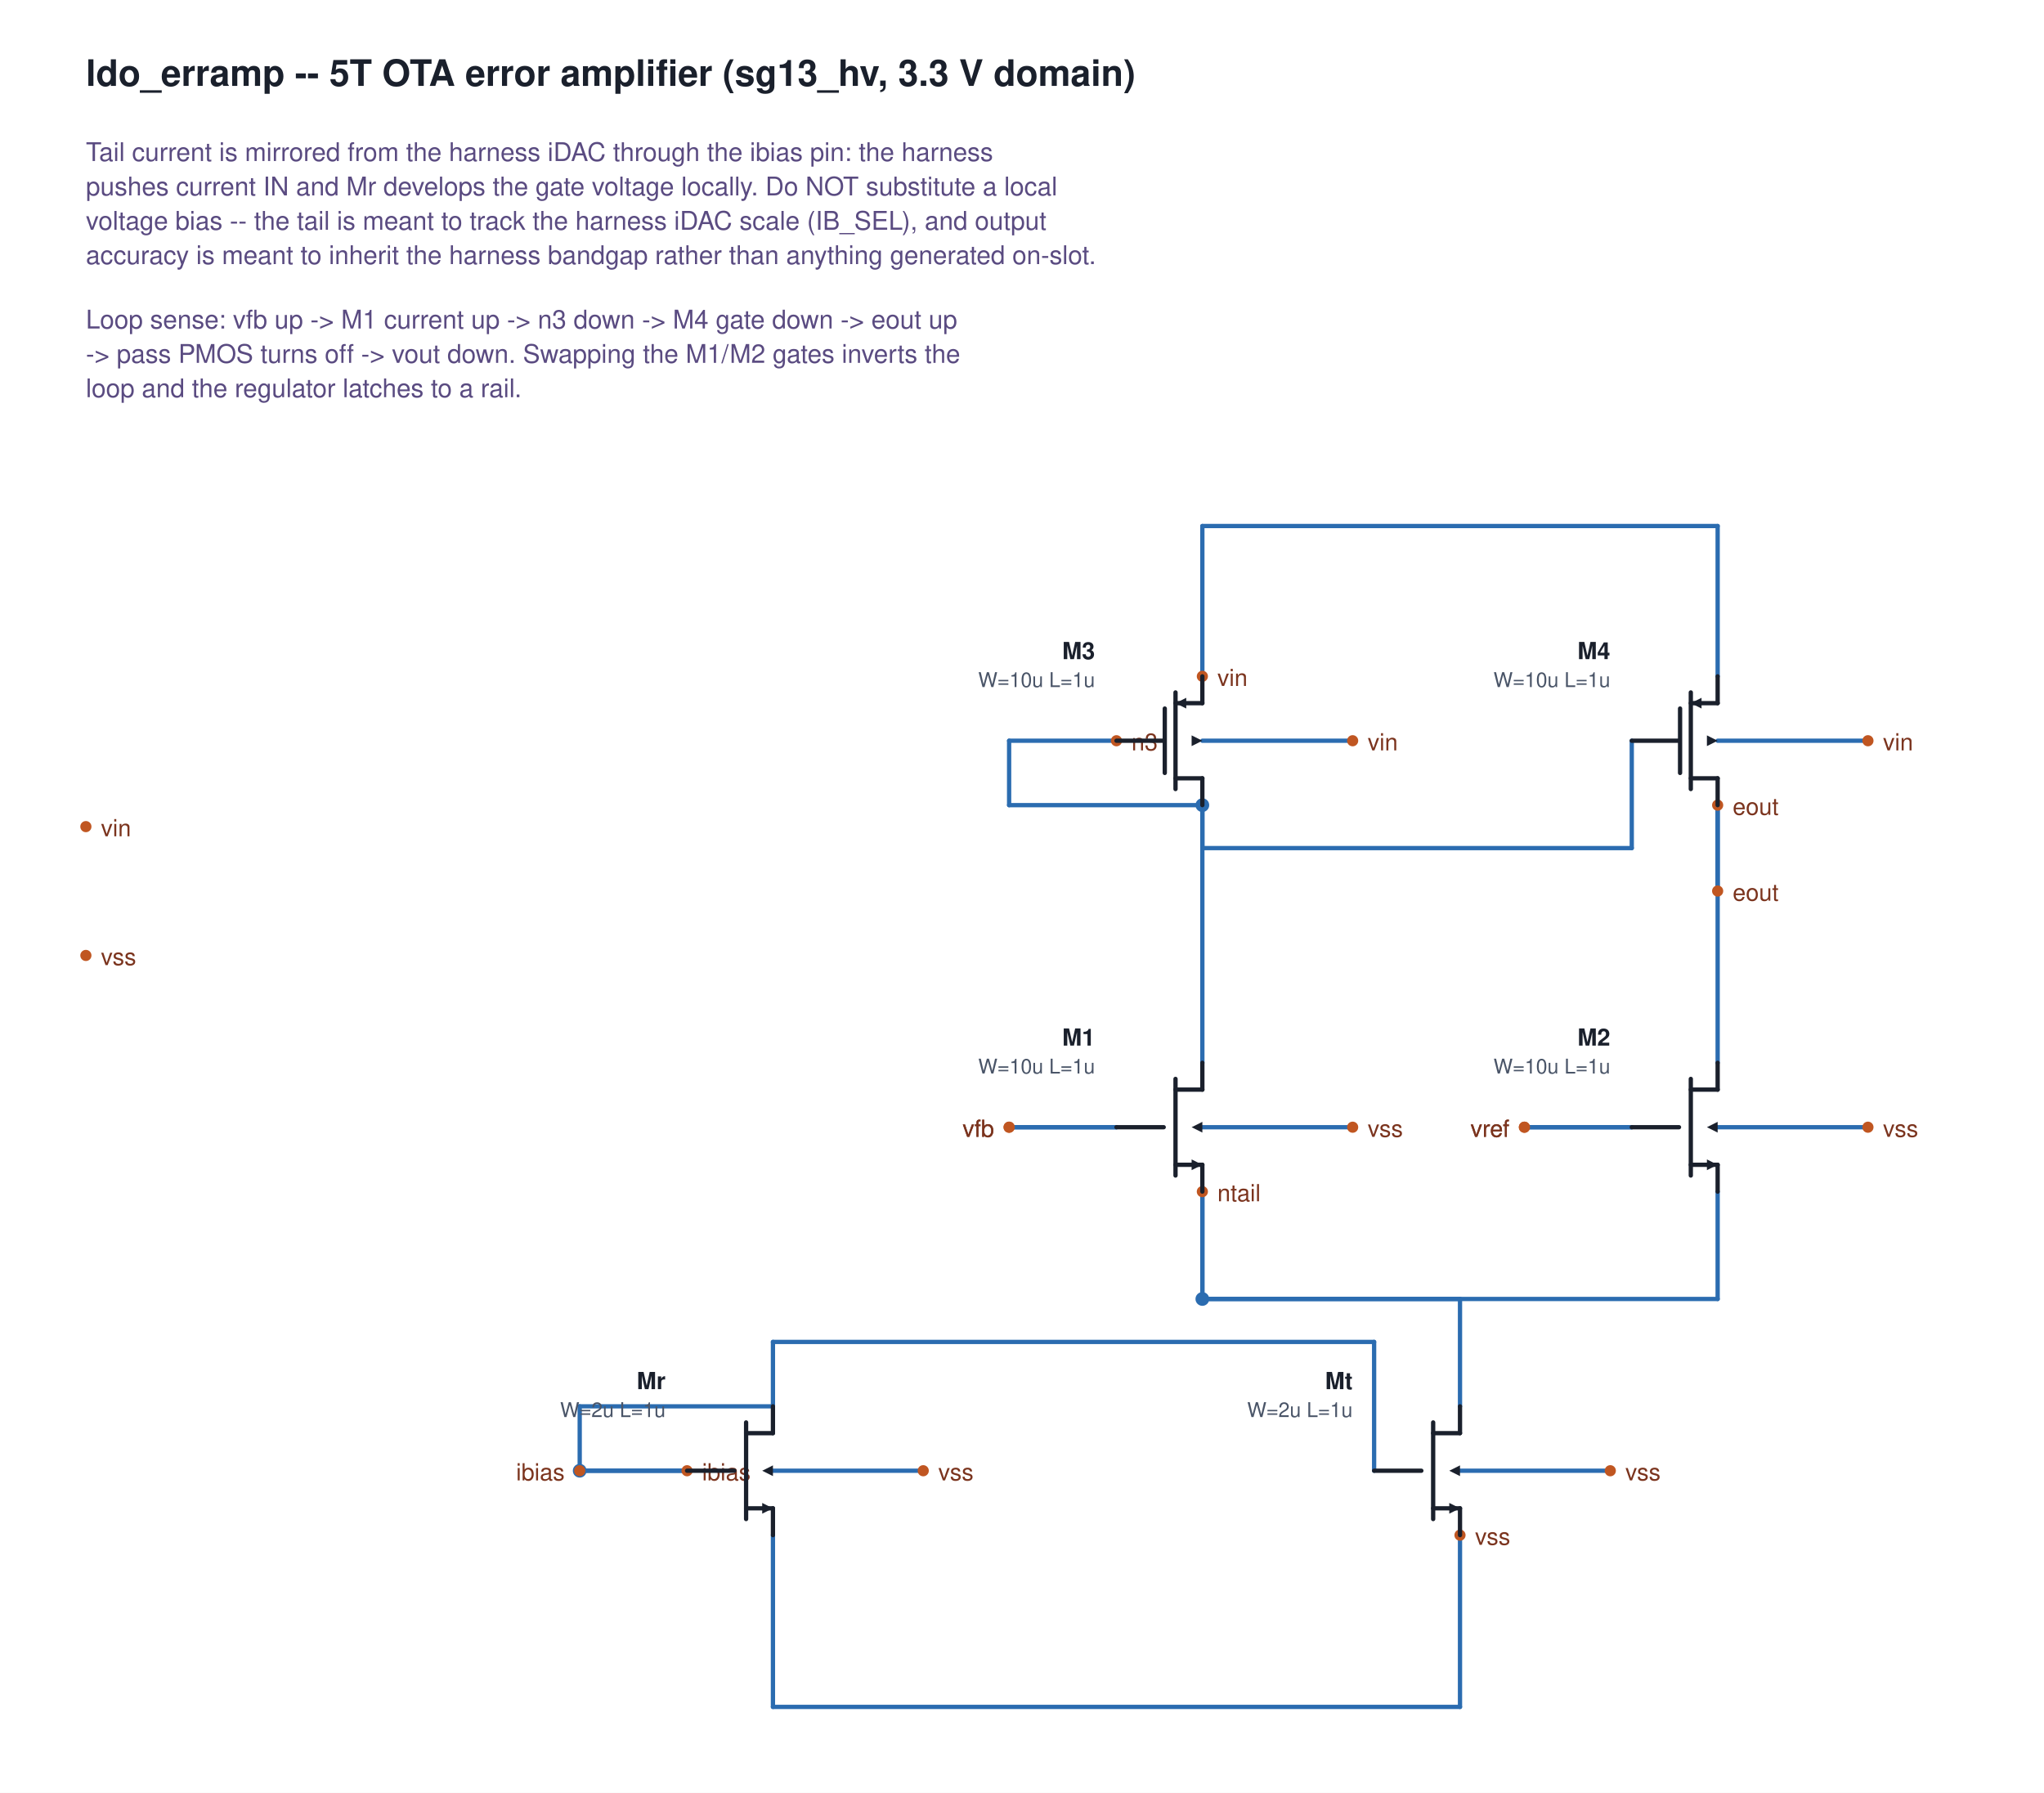
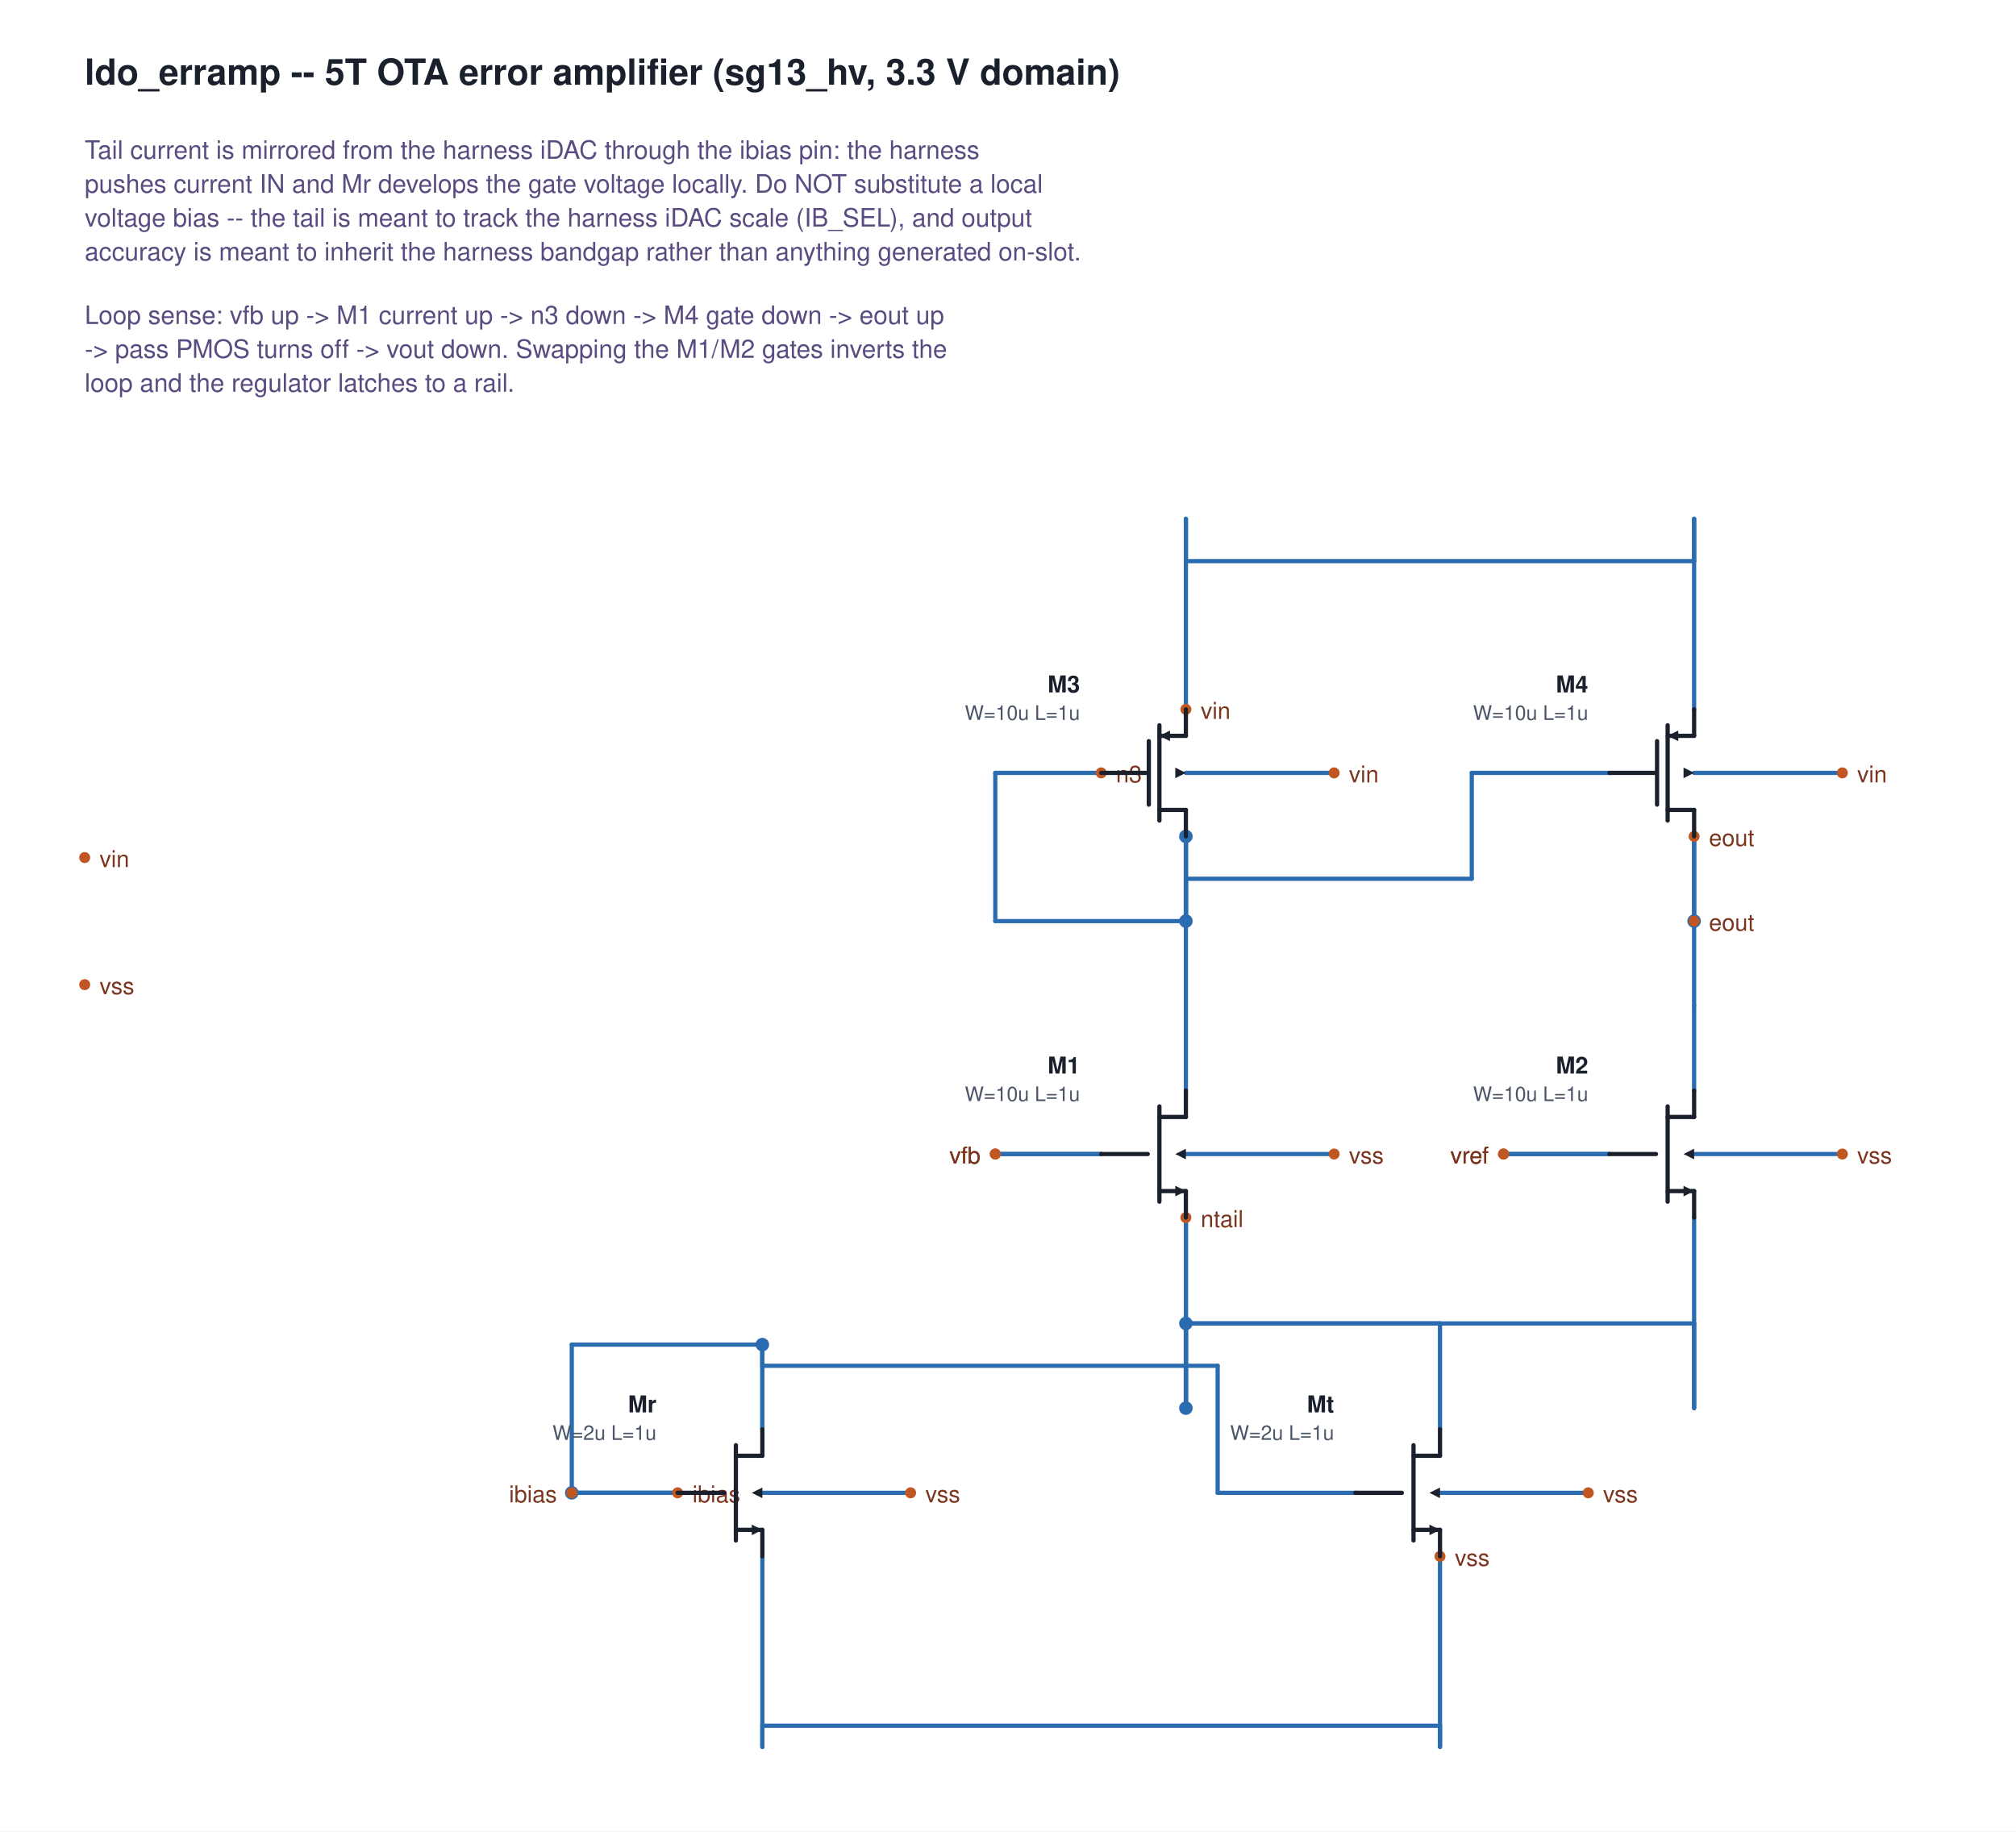
- <svg xmlns="http://www.w3.org/2000/svg" width="952" height="835" viewBox="-660 -645 952 835">
-   <rect x="-660.0" y="-645.0" width="952.0" height="835.0" fill="#ffffff" />
-   <line x1="-100.0" y1="-330.0" x2="-100.0" y2="-400.0" stroke="#2b6cb0" stroke-width="2" stroke-linecap="round" />
+ <svg xmlns="http://www.w3.org/2000/svg" width="952" height="865" viewBox="-660 -665 952 865">
+   <rect x="-660.0" y="-665.0" width="952.0" height="865.0" fill="#ffffff" />
+   <line x1="-100.0" y1="-330.0" x2="-100.0" y2="-420.0" stroke="#2b6cb0" stroke-width="2" stroke-linecap="round" />
+   <line x1="-100.0" y1="-420.0" x2="-100.0" y2="-400.0" stroke="#2b6cb0" stroke-width="2" stroke-linecap="round" />
  <line x1="-100.0" y1="-400.0" x2="140.0" y2="-400.0" stroke="#2b6cb0" stroke-width="2" stroke-linecap="round" />
-   <line x1="140.0" y1="-400.0" x2="140.0" y2="-330.0" stroke="#2b6cb0" stroke-width="2" stroke-linecap="round" />
+   <line x1="140.0" y1="-400.0" x2="140.0" y2="-420.0" stroke="#2b6cb0" stroke-width="2" stroke-linecap="round" />
+   <line x1="140.0" y1="-420.0" x2="140.0" y2="-330.0" stroke="#2b6cb0" stroke-width="2" stroke-linecap="round" />
  <line x1="-140.0" y1="-300.0" x2="-190.0" y2="-300.0" stroke="#2b6cb0" stroke-width="2" stroke-linecap="round" />
-   <line x1="-190.0" y1="-300.0" x2="-190.0" y2="-270.0" stroke="#2b6cb0" stroke-width="2" stroke-linecap="round" />
-   <line x1="-190.0" y1="-270.0" x2="-100.0" y2="-270.0" stroke="#2b6cb0" stroke-width="2" stroke-linecap="round" />
-   <line x1="100.0" y1="-300.0" x2="100.0" y2="-250.0" stroke="#2b6cb0" stroke-width="2" stroke-linecap="round" />
-   <line x1="100.0" y1="-250.0" x2="-100.0" y2="-250.0" stroke="#2b6cb0" stroke-width="2" stroke-linecap="round" />
-   <line x1="-100.0" y1="-250.0" x2="-100.0" y2="-270.0" stroke="#2b6cb0" stroke-width="2" stroke-linecap="round" />
-   <line x1="-100.0" y1="-270.0" x2="-100.0" y2="-150.0" stroke="#2b6cb0" stroke-width="2" stroke-linecap="round" />
-   <line x1="140.0" y1="-270.0" x2="140.0" y2="-150.0" stroke="#2b6cb0" stroke-width="2" stroke-linecap="round" />
-   <line x1="-100.0" y1="-90.0" x2="-100.0" y2="-40.0" stroke="#2b6cb0" stroke-width="2" stroke-linecap="round" />
+   <line x1="-190.0" y1="-300.0" x2="-190.0" y2="-230.0" stroke="#2b6cb0" stroke-width="2" stroke-linecap="round" />
+   <line x1="-190.0" y1="-230.0" x2="-100.0" y2="-230.0" stroke="#2b6cb0" stroke-width="2" stroke-linecap="round" />
+   <line x1="-100.0" y1="-230.0" x2="-100.0" y2="-270.0" stroke="#2b6cb0" stroke-width="2" stroke-linecap="round" />
+   <line x1="100.0" y1="-300.0" x2="35.0" y2="-300.0" stroke="#2b6cb0" stroke-width="2" stroke-linecap="round" />
+   <line x1="35.0" y1="-300.0" x2="35.0" y2="-250.0" stroke="#2b6cb0" stroke-width="2" stroke-linecap="round" />
+   <line x1="35.0" y1="-250.0" x2="-100.0" y2="-250.0" stroke="#2b6cb0" stroke-width="2" stroke-linecap="round" />
+   <line x1="-100.0" y1="-250.0" x2="-100.0" y2="-230.0" stroke="#2b6cb0" stroke-width="2" stroke-linecap="round" />
+   <line x1="-100.0" y1="-230.0" x2="-100.0" y2="-270.0" stroke="#2b6cb0" stroke-width="2" stroke-linecap="round" />
+   <line x1="-100.0" y1="-270.0" x2="-100.0" y2="-230.0" stroke="#2b6cb0" stroke-width="2" stroke-linecap="round" />
+   <line x1="-100.0" y1="-230.0" x2="-100.0" y2="-190.0" stroke="#2b6cb0" stroke-width="2" stroke-linecap="round" />
+   <line x1="-100.0" y1="-190.0" x2="-100.0" y2="-150.0" stroke="#2b6cb0" stroke-width="2" stroke-linecap="round" />
+   <line x1="140.0" y1="-270.0" x2="140.0" y2="-230.0" stroke="#2b6cb0" stroke-width="2" stroke-linecap="round" />
+   <line x1="140.0" y1="-230.0" x2="140.0" y2="-190.0" stroke="#2b6cb0" stroke-width="2" stroke-linecap="round" />
+   <line x1="140.0" y1="-190.0" x2="140.0" y2="-150.0" stroke="#2b6cb0" stroke-width="2" stroke-linecap="round" />
+   <line x1="-100.0" y1="-90.0" x2="-100.0" y2="0.0" stroke="#2b6cb0" stroke-width="2" stroke-linecap="round" />
+   <line x1="-100.0" y1="0.0" x2="-100.0" y2="-40.0" stroke="#2b6cb0" stroke-width="2" stroke-linecap="round" />
  <line x1="-100.0" y1="-40.0" x2="140.0" y2="-40.0" stroke="#2b6cb0" stroke-width="2" stroke-linecap="round" />
-   <line x1="140.0" y1="-40.0" x2="140.0" y2="-90.0" stroke="#2b6cb0" stroke-width="2" stroke-linecap="round" />
+   <line x1="140.0" y1="-40.0" x2="140.0" y2="0.0" stroke="#2b6cb0" stroke-width="2" stroke-linecap="round" />
+   <line x1="140.0" y1="0.0" x2="140.0" y2="-90.0" stroke="#2b6cb0" stroke-width="2" stroke-linecap="round" />
  <line x1="20.0" y1="10.0" x2="20.0" y2="-40.0" stroke="#2b6cb0" stroke-width="2" stroke-linecap="round" />
  <line x1="20.0" y1="-40.0" x2="-100.0" y2="-40.0" stroke="#2b6cb0" stroke-width="2" stroke-linecap="round" />
-   <line x1="-100.0" y1="-40.0" x2="-100.0" y2="-90.0" stroke="#2b6cb0" stroke-width="2" stroke-linecap="round" />
-   <line x1="20.0" y1="70.0" x2="20.0" y2="150.0" stroke="#2b6cb0" stroke-width="2" stroke-linecap="round" />
+   <line x1="-100.0" y1="-40.0" x2="-100.0" y2="0.0" stroke="#2b6cb0" stroke-width="2" stroke-linecap="round" />
+   <line x1="-100.0" y1="0.0" x2="-100.0" y2="-90.0" stroke="#2b6cb0" stroke-width="2" stroke-linecap="round" />
+   <line x1="20.0" y1="70.0" x2="20.0" y2="160.0" stroke="#2b6cb0" stroke-width="2" stroke-linecap="round" />
+   <line x1="20.0" y1="160.0" x2="20.0" y2="150.0" stroke="#2b6cb0" stroke-width="2" stroke-linecap="round" />
  <line x1="20.0" y1="150.0" x2="-300.0" y2="150.0" stroke="#2b6cb0" stroke-width="2" stroke-linecap="round" />
-   <line x1="-300.0" y1="150.0" x2="-300.0" y2="70.0" stroke="#2b6cb0" stroke-width="2" stroke-linecap="round" />
+   <line x1="-300.0" y1="150.0" x2="-300.0" y2="160.0" stroke="#2b6cb0" stroke-width="2" stroke-linecap="round" />
+   <line x1="-300.0" y1="160.0" x2="-300.0" y2="70.0" stroke="#2b6cb0" stroke-width="2" stroke-linecap="round" />
  <line x1="-340.0" y1="40.0" x2="-390.0" y2="40.0" stroke="#2b6cb0" stroke-width="2" stroke-linecap="round" />
-   <line x1="-390.0" y1="40.0" x2="-390.0" y2="10.0" stroke="#2b6cb0" stroke-width="2" stroke-linecap="round" />
-   <line x1="-390.0" y1="10.0" x2="-300.0" y2="10.0" stroke="#2b6cb0" stroke-width="2" stroke-linecap="round" />
-   <line x1="-20.0" y1="40.0" x2="-20.0" y2="-20.0" stroke="#2b6cb0" stroke-width="2" stroke-linecap="round" />
-   <line x1="-20.0" y1="-20.0" x2="-300.0" y2="-20.0" stroke="#2b6cb0" stroke-width="2" stroke-linecap="round" />
-   <line x1="-300.0" y1="-20.0" x2="-300.0" y2="10.0" stroke="#2b6cb0" stroke-width="2" stroke-linecap="round" />
+   <line x1="-390.0" y1="40.0" x2="-390.0" y2="-30.0" stroke="#2b6cb0" stroke-width="2" stroke-linecap="round" />
+   <line x1="-390.0" y1="-30.0" x2="-300.0" y2="-30.0" stroke="#2b6cb0" stroke-width="2" stroke-linecap="round" />
+   <line x1="-300.0" y1="-30.0" x2="-300.0" y2="10.0" stroke="#2b6cb0" stroke-width="2" stroke-linecap="round" />
+   <line x1="-20.0" y1="40.0" x2="-85.0" y2="40.0" stroke="#2b6cb0" stroke-width="2" stroke-linecap="round" />
+   <line x1="-85.0" y1="40.0" x2="-85.0" y2="-20.0" stroke="#2b6cb0" stroke-width="2" stroke-linecap="round" />
+   <line x1="-85.0" y1="-20.0" x2="-300.0" y2="-20.0" stroke="#2b6cb0" stroke-width="2" stroke-linecap="round" />
+   <line x1="-300.0" y1="-20.0" x2="-300.0" y2="-30.0" stroke="#2b6cb0" stroke-width="2" stroke-linecap="round" />
+   <line x1="-300.0" y1="-30.0" x2="-300.0" y2="10.0" stroke="#2b6cb0" stroke-width="2" stroke-linecap="round" />
  <line x1="-100.0" y1="-300.0" x2="-30.0" y2="-300.0" stroke="#2b6cb0" stroke-width="2" stroke-linecap="round" />
  <line x1="140.0" y1="-300.0" x2="210.0" y2="-300.0" stroke="#2b6cb0" stroke-width="2" stroke-linecap="round" />
  <line x1="-140.0" y1="-120.0" x2="-190.0" y2="-120.0" stroke="#2b6cb0" stroke-width="2" stroke-linecap="round" />
  <line x1="-100.0" y1="-120.0" x2="-30.0" y2="-120.0" stroke="#2b6cb0" stroke-width="2" stroke-linecap="round" />
  <line x1="100.0" y1="-120.0" x2="50.0" y2="-120.0" stroke="#2b6cb0" stroke-width="2" stroke-linecap="round" />
  <line x1="140.0" y1="-120.0" x2="210.0" y2="-120.0" stroke="#2b6cb0" stroke-width="2" stroke-linecap="round" />
  <line x1="20.0" y1="40.0" x2="90.0" y2="40.0" stroke="#2b6cb0" stroke-width="2" stroke-linecap="round" />
  <line x1="-300.0" y1="40.0" x2="-230.0" y2="40.0" stroke="#2b6cb0" stroke-width="2" stroke-linecap="round" />
  <line x1="100.0" y1="-120.0" x2="50.0" y2="-120.0" stroke="#2b6cb0" stroke-width="2" stroke-linecap="round" />
  <line x1="-140.0" y1="-120.0" x2="-190.0" y2="-120.0" stroke="#2b6cb0" stroke-width="2" stroke-linecap="round" />
  <line x1="-340.0" y1="40.0" x2="-390.0" y2="40.0" stroke="#2b6cb0" stroke-width="2" stroke-linecap="round" />
  <line x1="140.0" y1="-270.0" x2="140.0" y2="-230.0" stroke="#2b6cb0" stroke-width="2" stroke-linecap="round" />
+   <circle cx="-100.0" cy="-230.0" r="3.2" fill="#2b6cb0" />
  <circle cx="-100.0" cy="-270.0" r="3.2" fill="#2b6cb0" />
+   <circle cx="140.0" cy="-230.0" r="3.2" fill="#2b6cb0" />
+   <circle cx="-100.0" cy="0.0" r="3.2" fill="#2b6cb0" />
  <circle cx="-100.0" cy="-40.0" r="3.2" fill="#2b6cb0" />
  <circle cx="-390.0" cy="40.0" r="3.2" fill="#2b6cb0" />
+   <circle cx="-300.0" cy="-30.0" r="3.2" fill="#2b6cb0" />
  <circle cx="-100.0" cy="-330.0" r="2.6" fill="#c05621" />
  <text x="-93.0" y="-325.5" text-anchor="start" font-family="Helvetica,Arial,sans-serif" font-size="11" fill="#7b341e">vin</text>
  <circle cx="-140.0" cy="-300.0" r="2.6" fill="#c05621" />
  <text x="-133.0" y="-295.5" text-anchor="start" font-family="Helvetica,Arial,sans-serif" font-size="11" fill="#7b341e">n3</text>
  <circle cx="140.0" cy="-270.0" r="2.6" fill="#c05621" />
  <text x="147.0" y="-265.5" text-anchor="start" font-family="Helvetica,Arial,sans-serif" font-size="11" fill="#7b341e">eout</text>
  <circle cx="-100.0" cy="-90.0" r="2.6" fill="#c05621" />
  <text x="-93.0" y="-85.5" text-anchor="start" font-family="Helvetica,Arial,sans-serif" font-size="11" fill="#7b341e">ntail</text>
  <circle cx="20.0" cy="70.0" r="2.6" fill="#c05621" />
  <text x="27.0" y="74.5" text-anchor="start" font-family="Helvetica,Arial,sans-serif" font-size="11" fill="#7b341e">vss</text>
  <circle cx="-340.0" cy="40.0" r="2.6" fill="#c05621" />
  <text x="-333.0" y="44.5" text-anchor="start" font-family="Helvetica,Arial,sans-serif" font-size="11" fill="#7b341e">ibias</text>
  <line x1="-112.5" y1="-322.5" x2="-112.5" y2="-277.5" stroke="#1a202c" stroke-width="2" stroke-linecap="round" />
  <line x1="-100.0" y1="-330.0" x2="-100.0" y2="-317.5" stroke="#1a202c" stroke-width="2" stroke-linecap="round" />
  <line x1="-100.0" y1="-282.5" x2="-100.0" y2="-270.0" stroke="#1a202c" stroke-width="2" stroke-linecap="round" />
  <line x1="-117.5" y1="-315.0" x2="-117.5" y2="-285.0" stroke="#1a202c" stroke-width="2" stroke-linecap="round" />
  <line x1="-112.5" y1="-282.5" x2="-100.0" y2="-282.5" stroke="#1a202c" stroke-width="2" stroke-linecap="round" />
  <line x1="-112.5" y1="-317.5" x2="-100.0" y2="-317.5" stroke="#1a202c" stroke-width="2" stroke-linecap="round" />
  <line x1="-140.0" y1="-300.0" x2="-118.0" y2="-300.0" stroke="#1a202c" stroke-width="2" stroke-linecap="round" />
  <polygon points="-107.5,-320.0 -112.5,-317.5 -107.5,-315.0 -107.5,-320.0" fill="#1a202c" />
  <polygon points="-105.0,-302.5 -100.0,-300.0 -105.0,-297.5 -105.0,-302.5" fill="#1a202c" />
  <text x="-150.0" y="-338.0" text-anchor="end" font-family="Helvetica,Arial,sans-serif" font-size="11" font-weight="bold" fill="#1a202c">M3</text>
  <text x="-150.0" y="-325.0" text-anchor="end" font-family="Helvetica,Arial,sans-serif" font-size="9.5" fill="#4a5568">W=10u L=1u</text>
  <circle cx="-30.0" cy="-300.0" r="2.6" fill="#c05621" />
  <text x="-23.0" y="-295.5" text-anchor="start" font-family="Helvetica,Arial,sans-serif" font-size="11" fill="#7b341e">vin</text>
  <line x1="127.5" y1="-322.5" x2="127.5" y2="-277.5" stroke="#1a202c" stroke-width="2" stroke-linecap="round" />
  <line x1="140.0" y1="-330.0" x2="140.0" y2="-317.5" stroke="#1a202c" stroke-width="2" stroke-linecap="round" />
  <line x1="140.0" y1="-282.5" x2="140.0" y2="-270.0" stroke="#1a202c" stroke-width="2" stroke-linecap="round" />
  <line x1="122.5" y1="-315.0" x2="122.5" y2="-285.0" stroke="#1a202c" stroke-width="2" stroke-linecap="round" />
  <line x1="127.5" y1="-282.5" x2="140.0" y2="-282.5" stroke="#1a202c" stroke-width="2" stroke-linecap="round" />
  <line x1="127.5" y1="-317.5" x2="140.0" y2="-317.5" stroke="#1a202c" stroke-width="2" stroke-linecap="round" />
  <line x1="100.0" y1="-300.0" x2="122.0" y2="-300.0" stroke="#1a202c" stroke-width="2" stroke-linecap="round" />
  <polygon points="132.5,-320.0 127.5,-317.5 132.5,-315.0 132.5,-320.0" fill="#1a202c" />
  <polygon points="135.0,-302.5 140.0,-300.0 135.0,-297.5 135.0,-302.5" fill="#1a202c" />
  <text x="90.0" y="-338.0" text-anchor="end" font-family="Helvetica,Arial,sans-serif" font-size="11" font-weight="bold" fill="#1a202c">M4</text>
  <text x="90.0" y="-325.0" text-anchor="end" font-family="Helvetica,Arial,sans-serif" font-size="9.5" fill="#4a5568">W=10u L=1u</text>
  <circle cx="210.0" cy="-300.0" r="2.6" fill="#c05621" />
  <text x="217.0" y="-295.5" text-anchor="start" font-family="Helvetica,Arial,sans-serif" font-size="11" fill="#7b341e">vin</text>
  <line x1="-112.5" y1="-142.5" x2="-112.5" y2="-97.5" stroke="#1a202c" stroke-width="2" stroke-linecap="round" />
  <line x1="-100.0" y1="-150.0" x2="-100.0" y2="-137.5" stroke="#1a202c" stroke-width="2" stroke-linecap="round" />
  <line x1="-100.0" y1="-102.5" x2="-100.0" y2="-90.0" stroke="#1a202c" stroke-width="2" stroke-linecap="round" />
  <line x1="-112.5" y1="-102.5" x2="-100.0" y2="-102.5" stroke="#1a202c" stroke-width="2" stroke-linecap="round" />
  <line x1="-112.5" y1="-137.5" x2="-100.0" y2="-137.5" stroke="#1a202c" stroke-width="2" stroke-linecap="round" />
  <line x1="-140.0" y1="-120.0" x2="-118.0" y2="-120.0" stroke="#1a202c" stroke-width="2" stroke-linecap="round" />
  <polygon points="-105.0,-100.0 -100.0,-102.5 -105.0,-105.0 -105.0,-100.0" fill="#1a202c" />
  <polygon points="-100.0,-117.5 -105.0,-120.0 -100.0,-122.5 -100.0,-117.5" fill="#1a202c" />
  <text x="-150.0" y="-158.0" text-anchor="end" font-family="Helvetica,Arial,sans-serif" font-size="11" font-weight="bold" fill="#1a202c">M1</text>
  <text x="-150.0" y="-145.0" text-anchor="end" font-family="Helvetica,Arial,sans-serif" font-size="9.5" fill="#4a5568">W=10u L=1u</text>
  <circle cx="-190.0" cy="-120.0" r="2.6" fill="#c05621" />
  <text x="-197.0" y="-115.5" text-anchor="end" font-family="Helvetica,Arial,sans-serif" font-size="11" fill="#7b341e">vfb</text>
  <circle cx="-30.0" cy="-120.0" r="2.6" fill="#c05621" />
  <text x="-23.0" y="-115.5" text-anchor="start" font-family="Helvetica,Arial,sans-serif" font-size="11" fill="#7b341e">vss</text>
  <line x1="127.5" y1="-142.5" x2="127.5" y2="-97.5" stroke="#1a202c" stroke-width="2" stroke-linecap="round" />
  <line x1="140.0" y1="-150.0" x2="140.0" y2="-137.5" stroke="#1a202c" stroke-width="2" stroke-linecap="round" />
  <line x1="140.0" y1="-102.5" x2="140.0" y2="-90.0" stroke="#1a202c" stroke-width="2" stroke-linecap="round" />
  <line x1="127.5" y1="-102.5" x2="140.0" y2="-102.5" stroke="#1a202c" stroke-width="2" stroke-linecap="round" />
  <line x1="127.5" y1="-137.5" x2="140.0" y2="-137.5" stroke="#1a202c" stroke-width="2" stroke-linecap="round" />
  <line x1="100.0" y1="-120.0" x2="122.0" y2="-120.0" stroke="#1a202c" stroke-width="2" stroke-linecap="round" />
  <polygon points="135.0,-100.0 140.0,-102.5 135.0,-105.0 135.0,-100.0" fill="#1a202c" />
  <polygon points="140.0,-117.5 135.0,-120.0 140.0,-122.5 140.0,-117.5" fill="#1a202c" />
  <text x="90.0" y="-158.0" text-anchor="end" font-family="Helvetica,Arial,sans-serif" font-size="11" font-weight="bold" fill="#1a202c">M2</text>
  <text x="90.0" y="-145.0" text-anchor="end" font-family="Helvetica,Arial,sans-serif" font-size="9.5" fill="#4a5568">W=10u L=1u</text>
  <circle cx="50.0" cy="-120.0" r="2.6" fill="#c05621" />
  <text x="43.0" y="-115.5" text-anchor="end" font-family="Helvetica,Arial,sans-serif" font-size="11" fill="#7b341e">vref</text>
  <circle cx="210.0" cy="-120.0" r="2.6" fill="#c05621" />
  <text x="217.0" y="-115.5" text-anchor="start" font-family="Helvetica,Arial,sans-serif" font-size="11" fill="#7b341e">vss</text>
  <line x1="7.5" y1="17.5" x2="7.5" y2="62.5" stroke="#1a202c" stroke-width="2" stroke-linecap="round" />
  <line x1="20.0" y1="10.0" x2="20.0" y2="22.5" stroke="#1a202c" stroke-width="2" stroke-linecap="round" />
  <line x1="20.0" y1="57.5" x2="20.0" y2="70.0" stroke="#1a202c" stroke-width="2" stroke-linecap="round" />
  <line x1="7.5" y1="57.5" x2="20.0" y2="57.5" stroke="#1a202c" stroke-width="2" stroke-linecap="round" />
  <line x1="7.5" y1="22.5" x2="20.0" y2="22.5" stroke="#1a202c" stroke-width="2" stroke-linecap="round" />
  <line x1="-20.0" y1="40.0" x2="2.0" y2="40.0" stroke="#1a202c" stroke-width="2" stroke-linecap="round" />
  <polygon points="15.0,60.0 20.0,57.5 15.0,55.0 15.0,60.0" fill="#1a202c" />
  <polygon points="20.0,42.5 15.0,40.0 20.0,37.5 20.0,42.5" fill="#1a202c" />
  <text x="-30.0" y="2.0" text-anchor="end" font-family="Helvetica,Arial,sans-serif" font-size="11" font-weight="bold" fill="#1a202c">Mt</text>
  <text x="-30.0" y="15.0" text-anchor="end" font-family="Helvetica,Arial,sans-serif" font-size="9.5" fill="#4a5568">W=2u L=1u</text>
  <circle cx="90.0" cy="40.0" r="2.6" fill="#c05621" />
  <text x="97.0" y="44.5" text-anchor="start" font-family="Helvetica,Arial,sans-serif" font-size="11" fill="#7b341e">vss</text>
  <line x1="-312.5" y1="17.5" x2="-312.5" y2="62.5" stroke="#1a202c" stroke-width="2" stroke-linecap="round" />
  <line x1="-300.0" y1="10.0" x2="-300.0" y2="22.5" stroke="#1a202c" stroke-width="2" stroke-linecap="round" />
  <line x1="-300.0" y1="57.5" x2="-300.0" y2="70.0" stroke="#1a202c" stroke-width="2" stroke-linecap="round" />
  <line x1="-312.5" y1="57.5" x2="-300.0" y2="57.5" stroke="#1a202c" stroke-width="2" stroke-linecap="round" />
  <line x1="-312.5" y1="22.5" x2="-300.0" y2="22.5" stroke="#1a202c" stroke-width="2" stroke-linecap="round" />
  <line x1="-340.0" y1="40.0" x2="-318.0" y2="40.0" stroke="#1a202c" stroke-width="2" stroke-linecap="round" />
  <polygon points="-305.0,60.0 -300.0,57.5 -305.0,55.0 -305.0,60.0" fill="#1a202c" />
  <polygon points="-300.0,42.5 -305.0,40.0 -300.0,37.5 -300.0,42.5" fill="#1a202c" />
  <text x="-350.0" y="2.0" text-anchor="end" font-family="Helvetica,Arial,sans-serif" font-size="11" font-weight="bold" fill="#1a202c">Mr</text>
  <text x="-350.0" y="15.0" text-anchor="end" font-family="Helvetica,Arial,sans-serif" font-size="9.5" fill="#4a5568">W=2u L=1u</text>
  <circle cx="-230.0" cy="40.0" r="2.6" fill="#c05621" />
  <text x="-223.0" y="44.5" text-anchor="start" font-family="Helvetica,Arial,sans-serif" font-size="11" fill="#7b341e">vss</text>
  <circle cx="50.0" cy="-120.0" r="2.6" fill="#c05621" />
  <text x="43.0" y="-115.5" text-anchor="end" font-family="Helvetica,Arial,sans-serif" font-size="11" fill="#7b341e">vref</text>
  <circle cx="-190.0" cy="-120.0" r="2.6" fill="#c05621" />
  <text x="-197.0" y="-115.5" text-anchor="end" font-family="Helvetica,Arial,sans-serif" font-size="11" fill="#7b341e">vfb</text>
  <circle cx="-390.0" cy="40.0" r="2.6" fill="#c05621" />
  <text x="-397.0" y="44.5" text-anchor="end" font-family="Helvetica,Arial,sans-serif" font-size="11" fill="#7b341e">ibias</text>
  <circle cx="140.0" cy="-230.0" r="2.6" fill="#c05621" />
  <text x="147.0" y="-225.5" text-anchor="start" font-family="Helvetica,Arial,sans-serif" font-size="11" fill="#7b341e">eout</text>
  <circle cx="-620.0" cy="-260.0" r="2.6" fill="#c05621" />
  <text x="-613.0" y="-255.5" text-anchor="start" font-family="Helvetica,Arial,sans-serif" font-size="11" fill="#7b341e">vin</text>
  <circle cx="-620.0" cy="-200.0" r="2.6" fill="#c05621" />
  <text x="-613.0" y="-195.5" text-anchor="start" font-family="Helvetica,Arial,sans-serif" font-size="11" fill="#7b341e">vss</text>
-   <text x="-620.0" y="-605.0" font-family="Helvetica,Arial,sans-serif" font-size="17.0" font-weight="bold" fill="#1a202c">ldo_erramp -- 5T OTA error amplifier (sg13_hv, 3.3 V domain)</text>
-   <text x="-620.0" y="-570.0" font-family="Helvetica,Arial,sans-serif" font-size="12.0" font-weight="normal" fill="#5a4b81">Tail current is mirrored from the harness iDAC through the ibias pin: the harness</text>
-   <text x="-620.0" y="-554.0" font-family="Helvetica,Arial,sans-serif" font-size="12.0" font-weight="normal" fill="#5a4b81">pushes current IN and Mr develops the gate voltage locally. Do NOT substitute a local</text>
-   <text x="-620.0" y="-538.0" font-family="Helvetica,Arial,sans-serif" font-size="12.0" font-weight="normal" fill="#5a4b81">voltage bias -- the tail is meant to track the harness iDAC scale (IB_SEL), and output</text>
-   <text x="-620.0" y="-522.0" font-family="Helvetica,Arial,sans-serif" font-size="12.0" font-weight="normal" fill="#5a4b81">accuracy is meant to inherit the harness bandgap rather than anything generated on-slot.</text>
-   <text x="-620.0" y="-492.0" font-family="Helvetica,Arial,sans-serif" font-size="12.0" font-weight="normal" fill="#5a4b81">Loop sense: vfb up -&gt; M1 current up -&gt; n3 down -&gt; M4 gate down -&gt; eout up</text>
-   <text x="-620.0" y="-476.0" font-family="Helvetica,Arial,sans-serif" font-size="12.0" font-weight="normal" fill="#5a4b81">-&gt; pass PMOS turns off -&gt; vout down.  Swapping the M1/M2 gates inverts the</text>
-   <text x="-620.0" y="-460.0" font-family="Helvetica,Arial,sans-serif" font-size="12.0" font-weight="normal" fill="#5a4b81">loop and the regulator latches to a rail.</text>
+   <text x="-620.0" y="-625.0" font-family="Helvetica,Arial,sans-serif" font-size="17.0" font-weight="bold" fill="#1a202c">ldo_erramp -- 5T OTA error amplifier (sg13_hv, 3.3 V domain)</text>
+   <text x="-620.0" y="-590.0" font-family="Helvetica,Arial,sans-serif" font-size="12.0" font-weight="normal" fill="#5a4b81">Tail current is mirrored from the harness iDAC through the ibias pin: the harness</text>
+   <text x="-620.0" y="-574.0" font-family="Helvetica,Arial,sans-serif" font-size="12.0" font-weight="normal" fill="#5a4b81">pushes current IN and Mr develops the gate voltage locally. Do NOT substitute a local</text>
+   <text x="-620.0" y="-558.0" font-family="Helvetica,Arial,sans-serif" font-size="12.0" font-weight="normal" fill="#5a4b81">voltage bias -- the tail is meant to track the harness iDAC scale (IB_SEL), and output</text>
+   <text x="-620.0" y="-542.0" font-family="Helvetica,Arial,sans-serif" font-size="12.0" font-weight="normal" fill="#5a4b81">accuracy is meant to inherit the harness bandgap rather than anything generated on-slot.</text>
+   <text x="-620.0" y="-512.0" font-family="Helvetica,Arial,sans-serif" font-size="12.0" font-weight="normal" fill="#5a4b81">Loop sense: vfb up -&gt; M1 current up -&gt; n3 down -&gt; M4 gate down -&gt; eout up</text>
+   <text x="-620.0" y="-496.0" font-family="Helvetica,Arial,sans-serif" font-size="12.0" font-weight="normal" fill="#5a4b81">-&gt; pass PMOS turns off -&gt; vout down.  Swapping the M1/M2 gates inverts the</text>
+   <text x="-620.0" y="-480.0" font-family="Helvetica,Arial,sans-serif" font-size="12.0" font-weight="normal" fill="#5a4b81">loop and the regulator latches to a rail.</text>
</svg>
